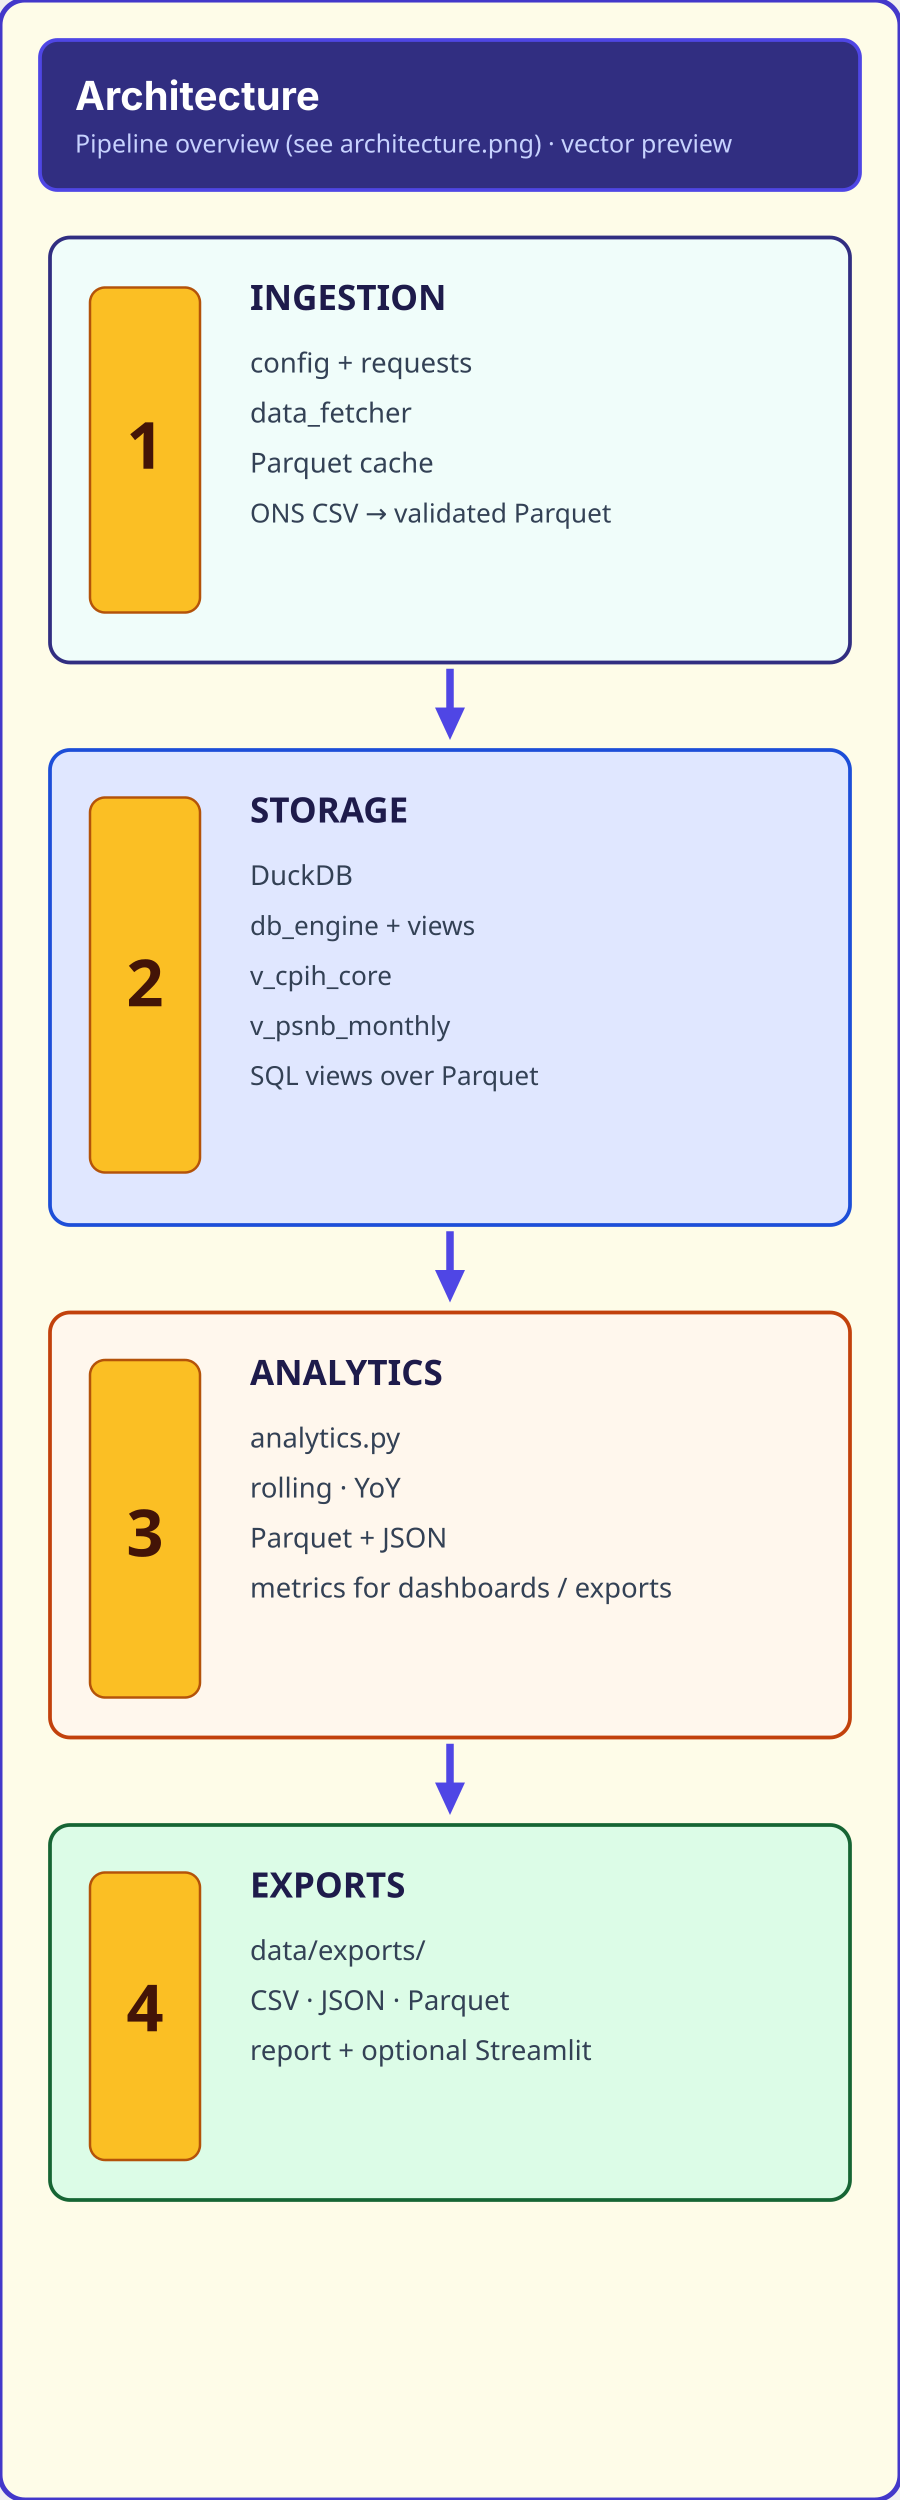
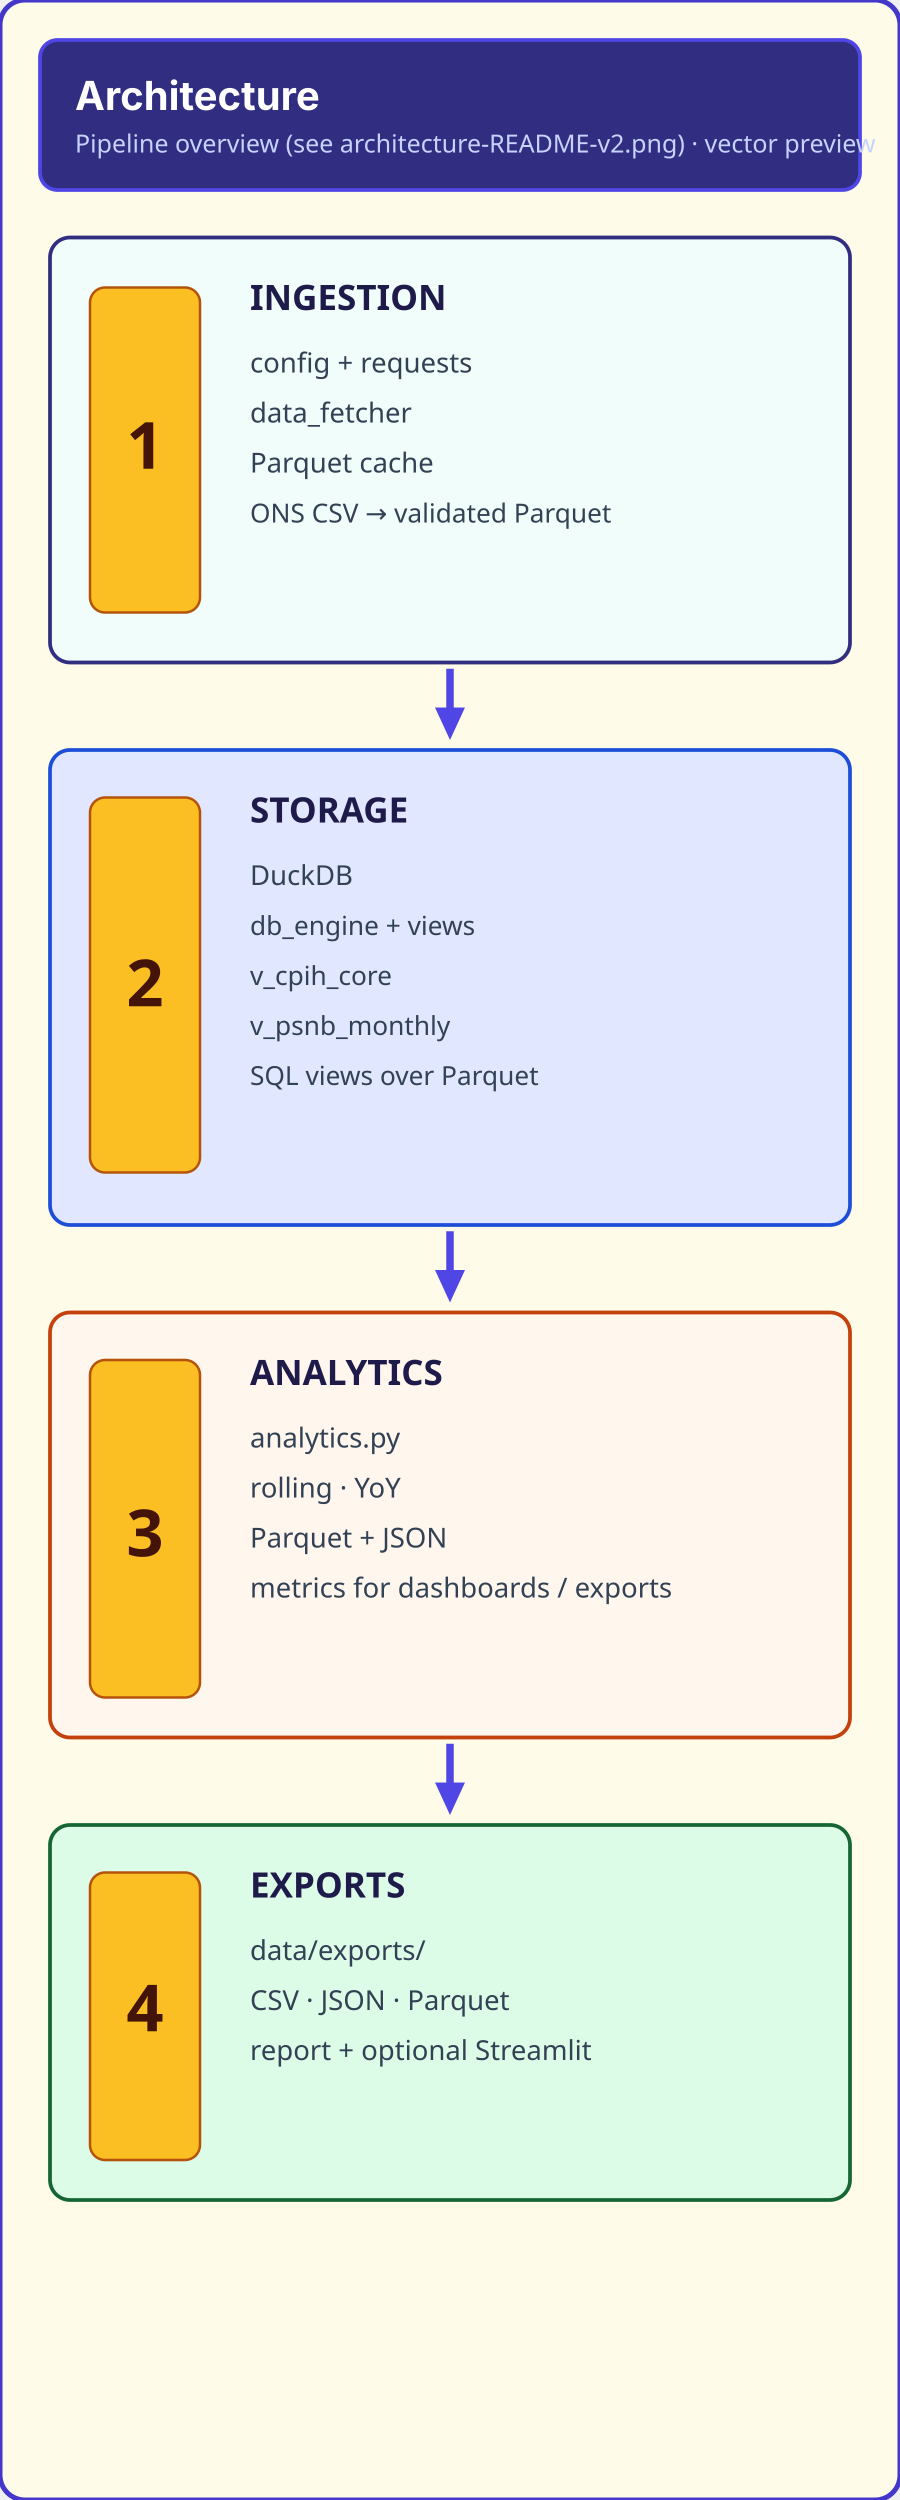
<svg xmlns="http://www.w3.org/2000/svg" viewBox="0 0 720 2000" width="720" height="2000" role="img" aria-label="Architecture pipeline: Ingestion through Exports (poster layout)">
  <rect width="720" height="2000" rx="20" fill="#fefce8" stroke="#4338ca" stroke-width="4" />
  <rect x="32" y="32" width="656" height="120" rx="14" fill="#312e81" stroke="#4f46e5" stroke-width="3" />
  <text x="60" y="88" fill="#ffffff" font-family="system-ui,-apple-system,Segoe UI,sans-serif" font-size="32" font-weight="700">Architecture</text>
-   <text x="60" y="122" fill="#c7d2fe" font-family="system-ui,sans-serif" font-size="20">Pipeline overview (see architecture.png) · vector preview</text>
+   <text x="60" y="122" fill="#c7d2fe" font-family="system-ui,sans-serif" font-size="20">Pipeline overview (see architecture-README-v2.png) · vector preview</text>
  <rect x="40" y="190" width="640" height="340" rx="16" fill="#f0fdfa" stroke="#312e81" stroke-width="3" />
  <rect x="72" y="230" width="88" height="260" rx="12" fill="#fbbf24" stroke="#b45309" stroke-width="2" />
  <text x="116" y="375" text-anchor="middle" fill="#431407" font-family="system-ui,sans-serif" font-size="52" font-weight="700">1</text>
  <text x="200" y="248" fill="#1e1b4b" font-family="system-ui,sans-serif" font-size="28" font-weight="700">INGESTION</text>
  <text x="200" y="298" fill="#334155" font-family="system-ui,sans-serif" font-size="22">config + requests</text>
  <text x="200" y="338" fill="#334155" font-family="system-ui,sans-serif" font-size="22">data_fetcher</text>
  <text x="200" y="378" fill="#334155" font-family="system-ui,sans-serif" font-size="22">Parquet cache</text>
  <text x="200" y="418" fill="#334155" font-family="system-ui,sans-serif" font-size="21">ONS CSV → validated Parquet</text>
  <path d="M 360 535 L 360 575" stroke="#4f46e5" stroke-width="6" fill="none" />
  <polygon points="360,592 348,566 372,566" fill="#4f46e5" />
  <rect x="40" y="600" width="640" height="380" rx="16" fill="#e0e7ff" stroke="#1d4ed8" stroke-width="3" />
  <rect x="72" y="638" width="88" height="300" rx="12" fill="#fbbf24" stroke="#b45309" stroke-width="2" />
  <text x="116" y="805" text-anchor="middle" fill="#431407" font-family="system-ui,sans-serif" font-size="52" font-weight="700">2</text>
  <text x="200" y="658" fill="#1e1b4b" font-family="system-ui,sans-serif" font-size="28" font-weight="700">STORAGE</text>
  <text x="200" y="708" fill="#334155" font-family="system-ui,sans-serif" font-size="22">DuckDB</text>
  <text x="200" y="748" fill="#334155" font-family="system-ui,sans-serif" font-size="21">db_engine + views</text>
  <text x="200" y="788" fill="#334155" font-family="system-ui,sans-serif" font-size="21">v_cpih_core</text>
  <text x="200" y="828" fill="#334155" font-family="system-ui,sans-serif" font-size="21">v_psnb_monthly</text>
  <text x="200" y="868" fill="#334155" font-family="system-ui,sans-serif" font-size="21">SQL views over Parquet</text>
  <path d="M 360 985 L 360 1025" stroke="#4f46e5" stroke-width="6" fill="none" />
  <polygon points="360,1042 348,1016 372,1016" fill="#4f46e5" />
  <rect x="40" y="1050" width="640" height="340" rx="16" fill="#fff7ed" stroke="#c2410c" stroke-width="3" />
  <rect x="72" y="1088" width="88" height="270" rx="12" fill="#fbbf24" stroke="#b45309" stroke-width="2" />
  <text x="116" y="1245" text-anchor="middle" fill="#431407" font-family="system-ui,sans-serif" font-size="52" font-weight="700">3</text>
  <text x="200" y="1108" fill="#1e1b4b" font-family="system-ui,sans-serif" font-size="28" font-weight="700">ANALYTICS</text>
  <text x="200" y="1158" fill="#334155" font-family="system-ui,sans-serif" font-size="22">analytics.py</text>
  <text x="200" y="1198" fill="#334155" font-family="system-ui,sans-serif" font-size="22">rolling · YoY</text>
  <text x="200" y="1238" fill="#334155" font-family="system-ui,sans-serif" font-size="22">Parquet + JSON</text>
  <text x="200" y="1278" fill="#334155" font-family="system-ui,sans-serif" font-size="22">metrics for dashboards / exports</text>
  <path d="M 360 1395 L 360 1435" stroke="#4f46e5" stroke-width="6" fill="none" />
  <polygon points="360,1452 348,1426 372,1426" fill="#4f46e5" />
  <rect x="40" y="1460" width="640" height="300" rx="16" fill="#dcfce7" stroke="#166534" stroke-width="3" />
  <rect x="72" y="1498" width="88" height="230" rx="12" fill="#fbbf24" stroke="#b45309" stroke-width="2" />
  <text x="116" y="1625" text-anchor="middle" fill="#431407" font-family="system-ui,sans-serif" font-size="52" font-weight="700">4</text>
  <text x="200" y="1518" fill="#1e1b4b" font-family="system-ui,sans-serif" font-size="28" font-weight="700">EXPORTS</text>
  <text x="200" y="1568" fill="#334155" font-family="system-ui,sans-serif" font-size="22">data/exports/</text>
  <text x="200" y="1608" fill="#334155" font-family="system-ui,sans-serif" font-size="22">CSV · JSON · Parquet</text>
  <text x="200" y="1648" fill="#334155" font-family="system-ui,sans-serif" font-size="22">report + optional Streamlit</text>
</svg>
